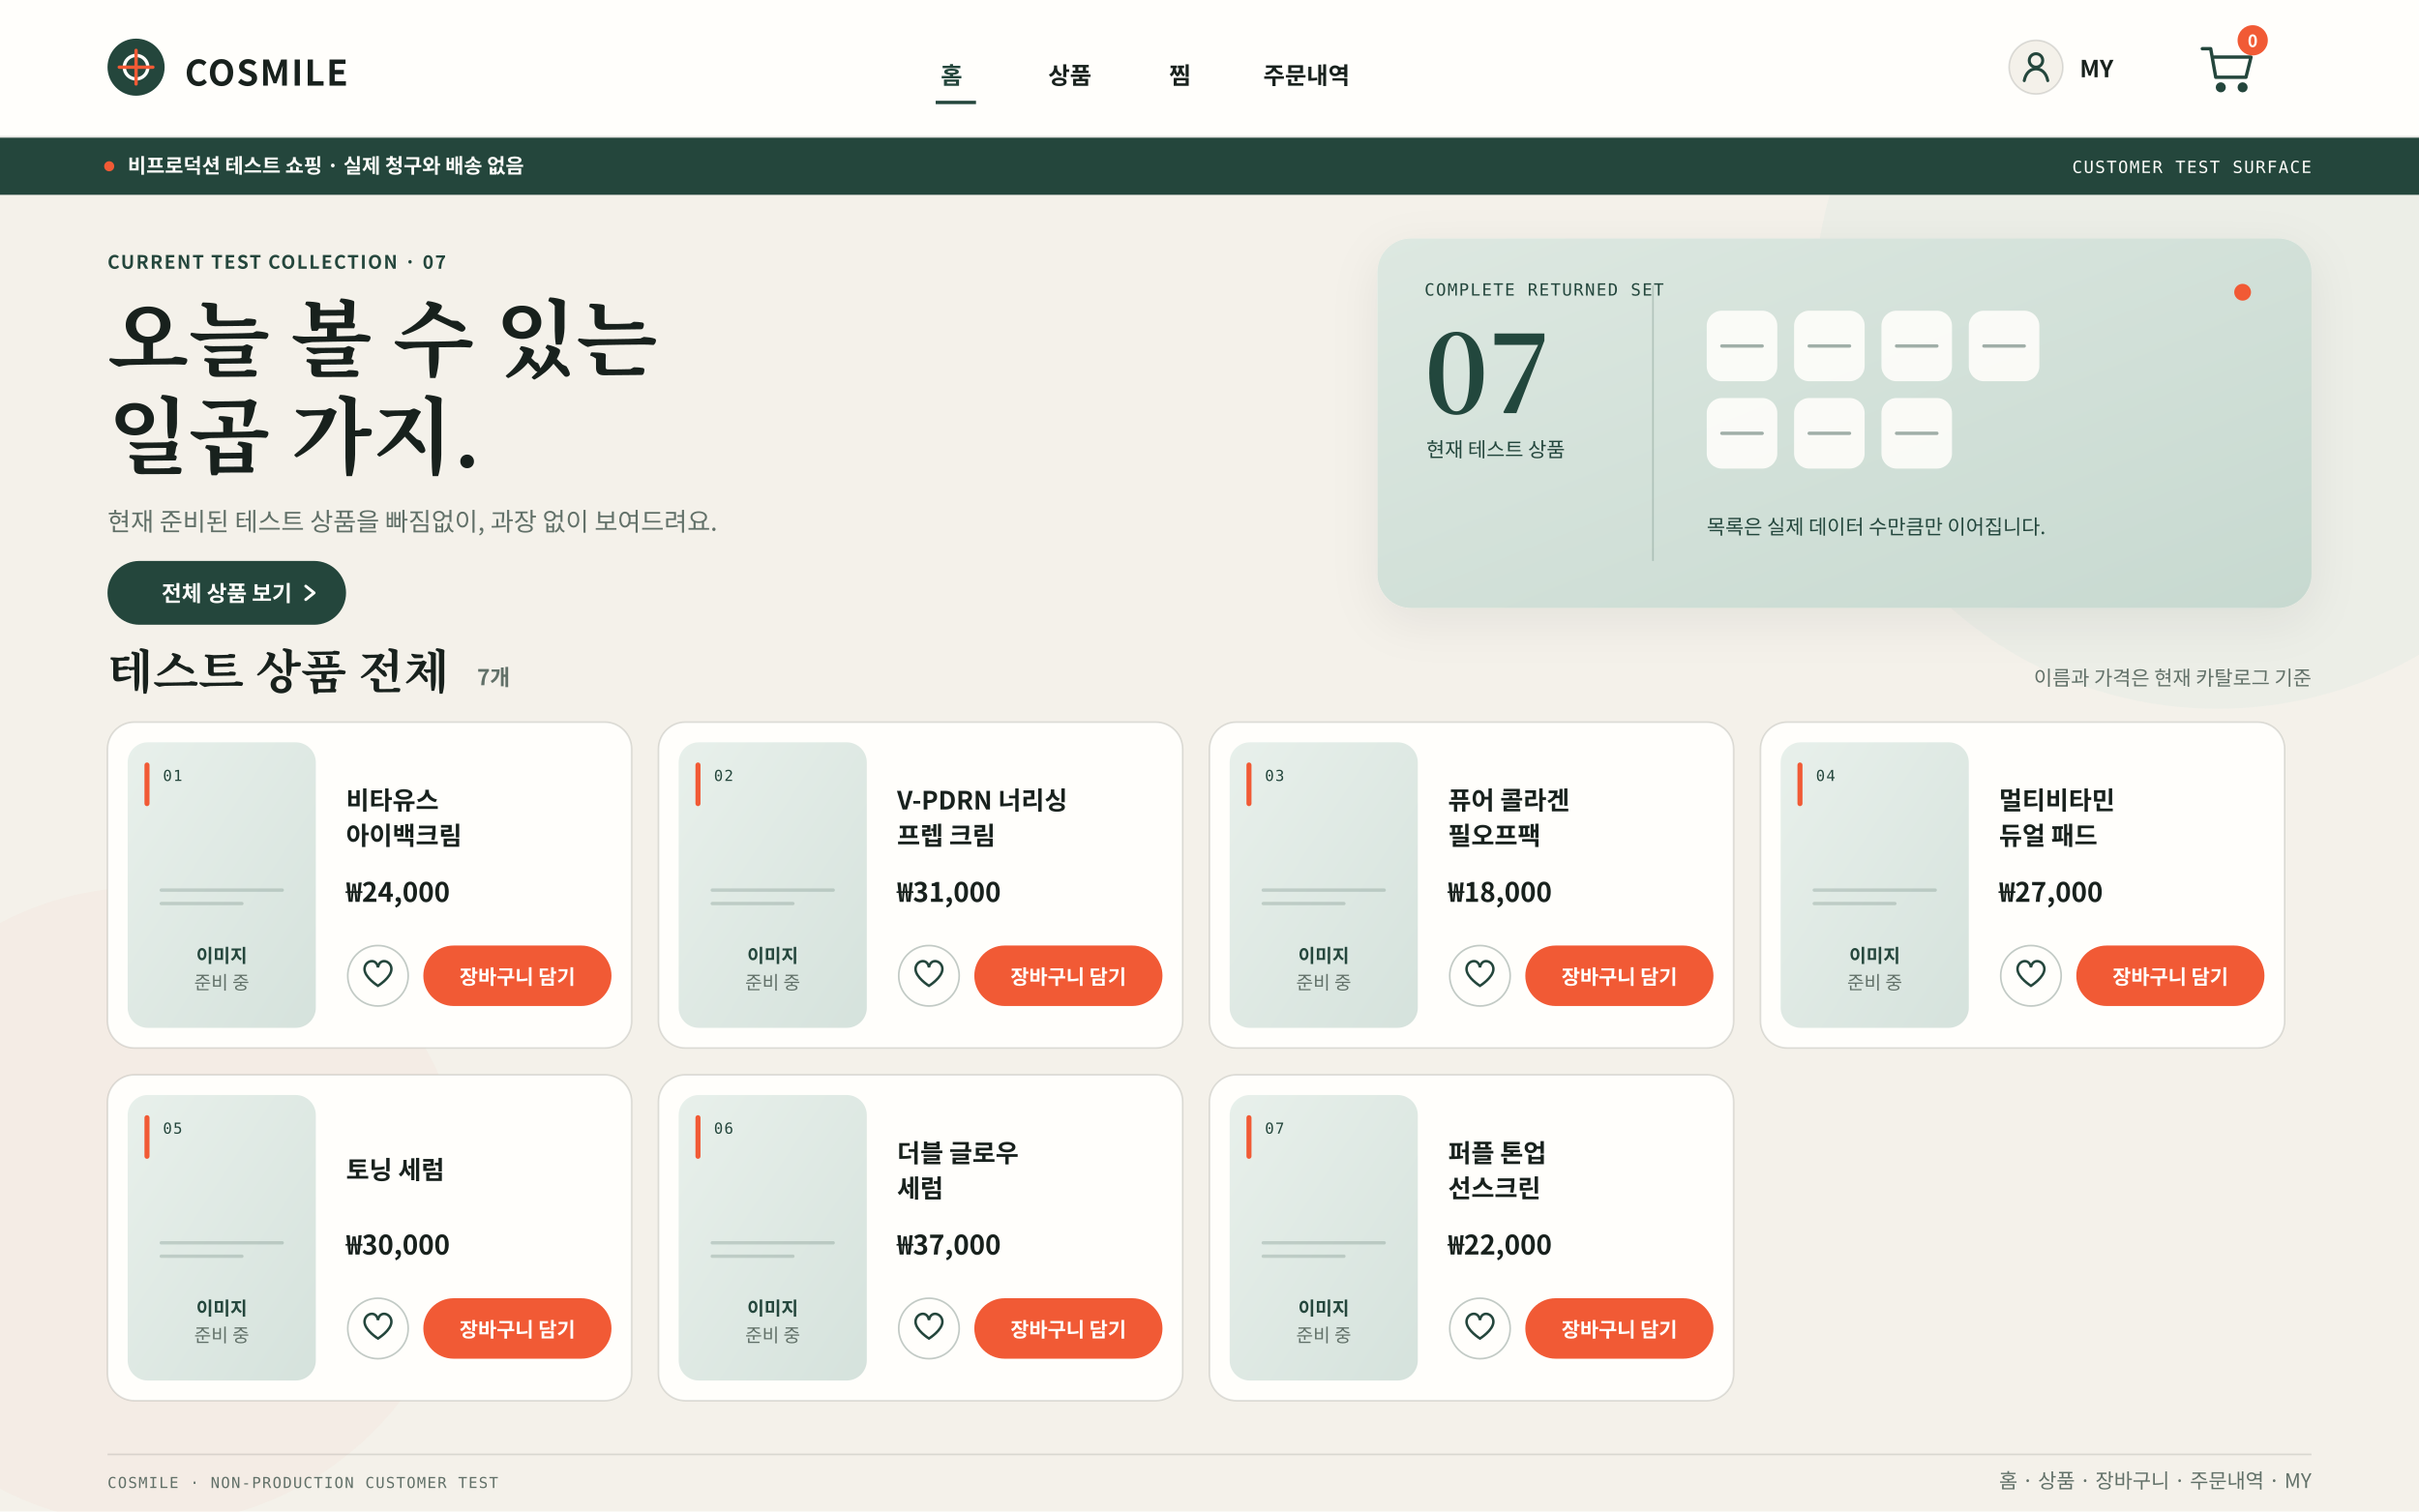
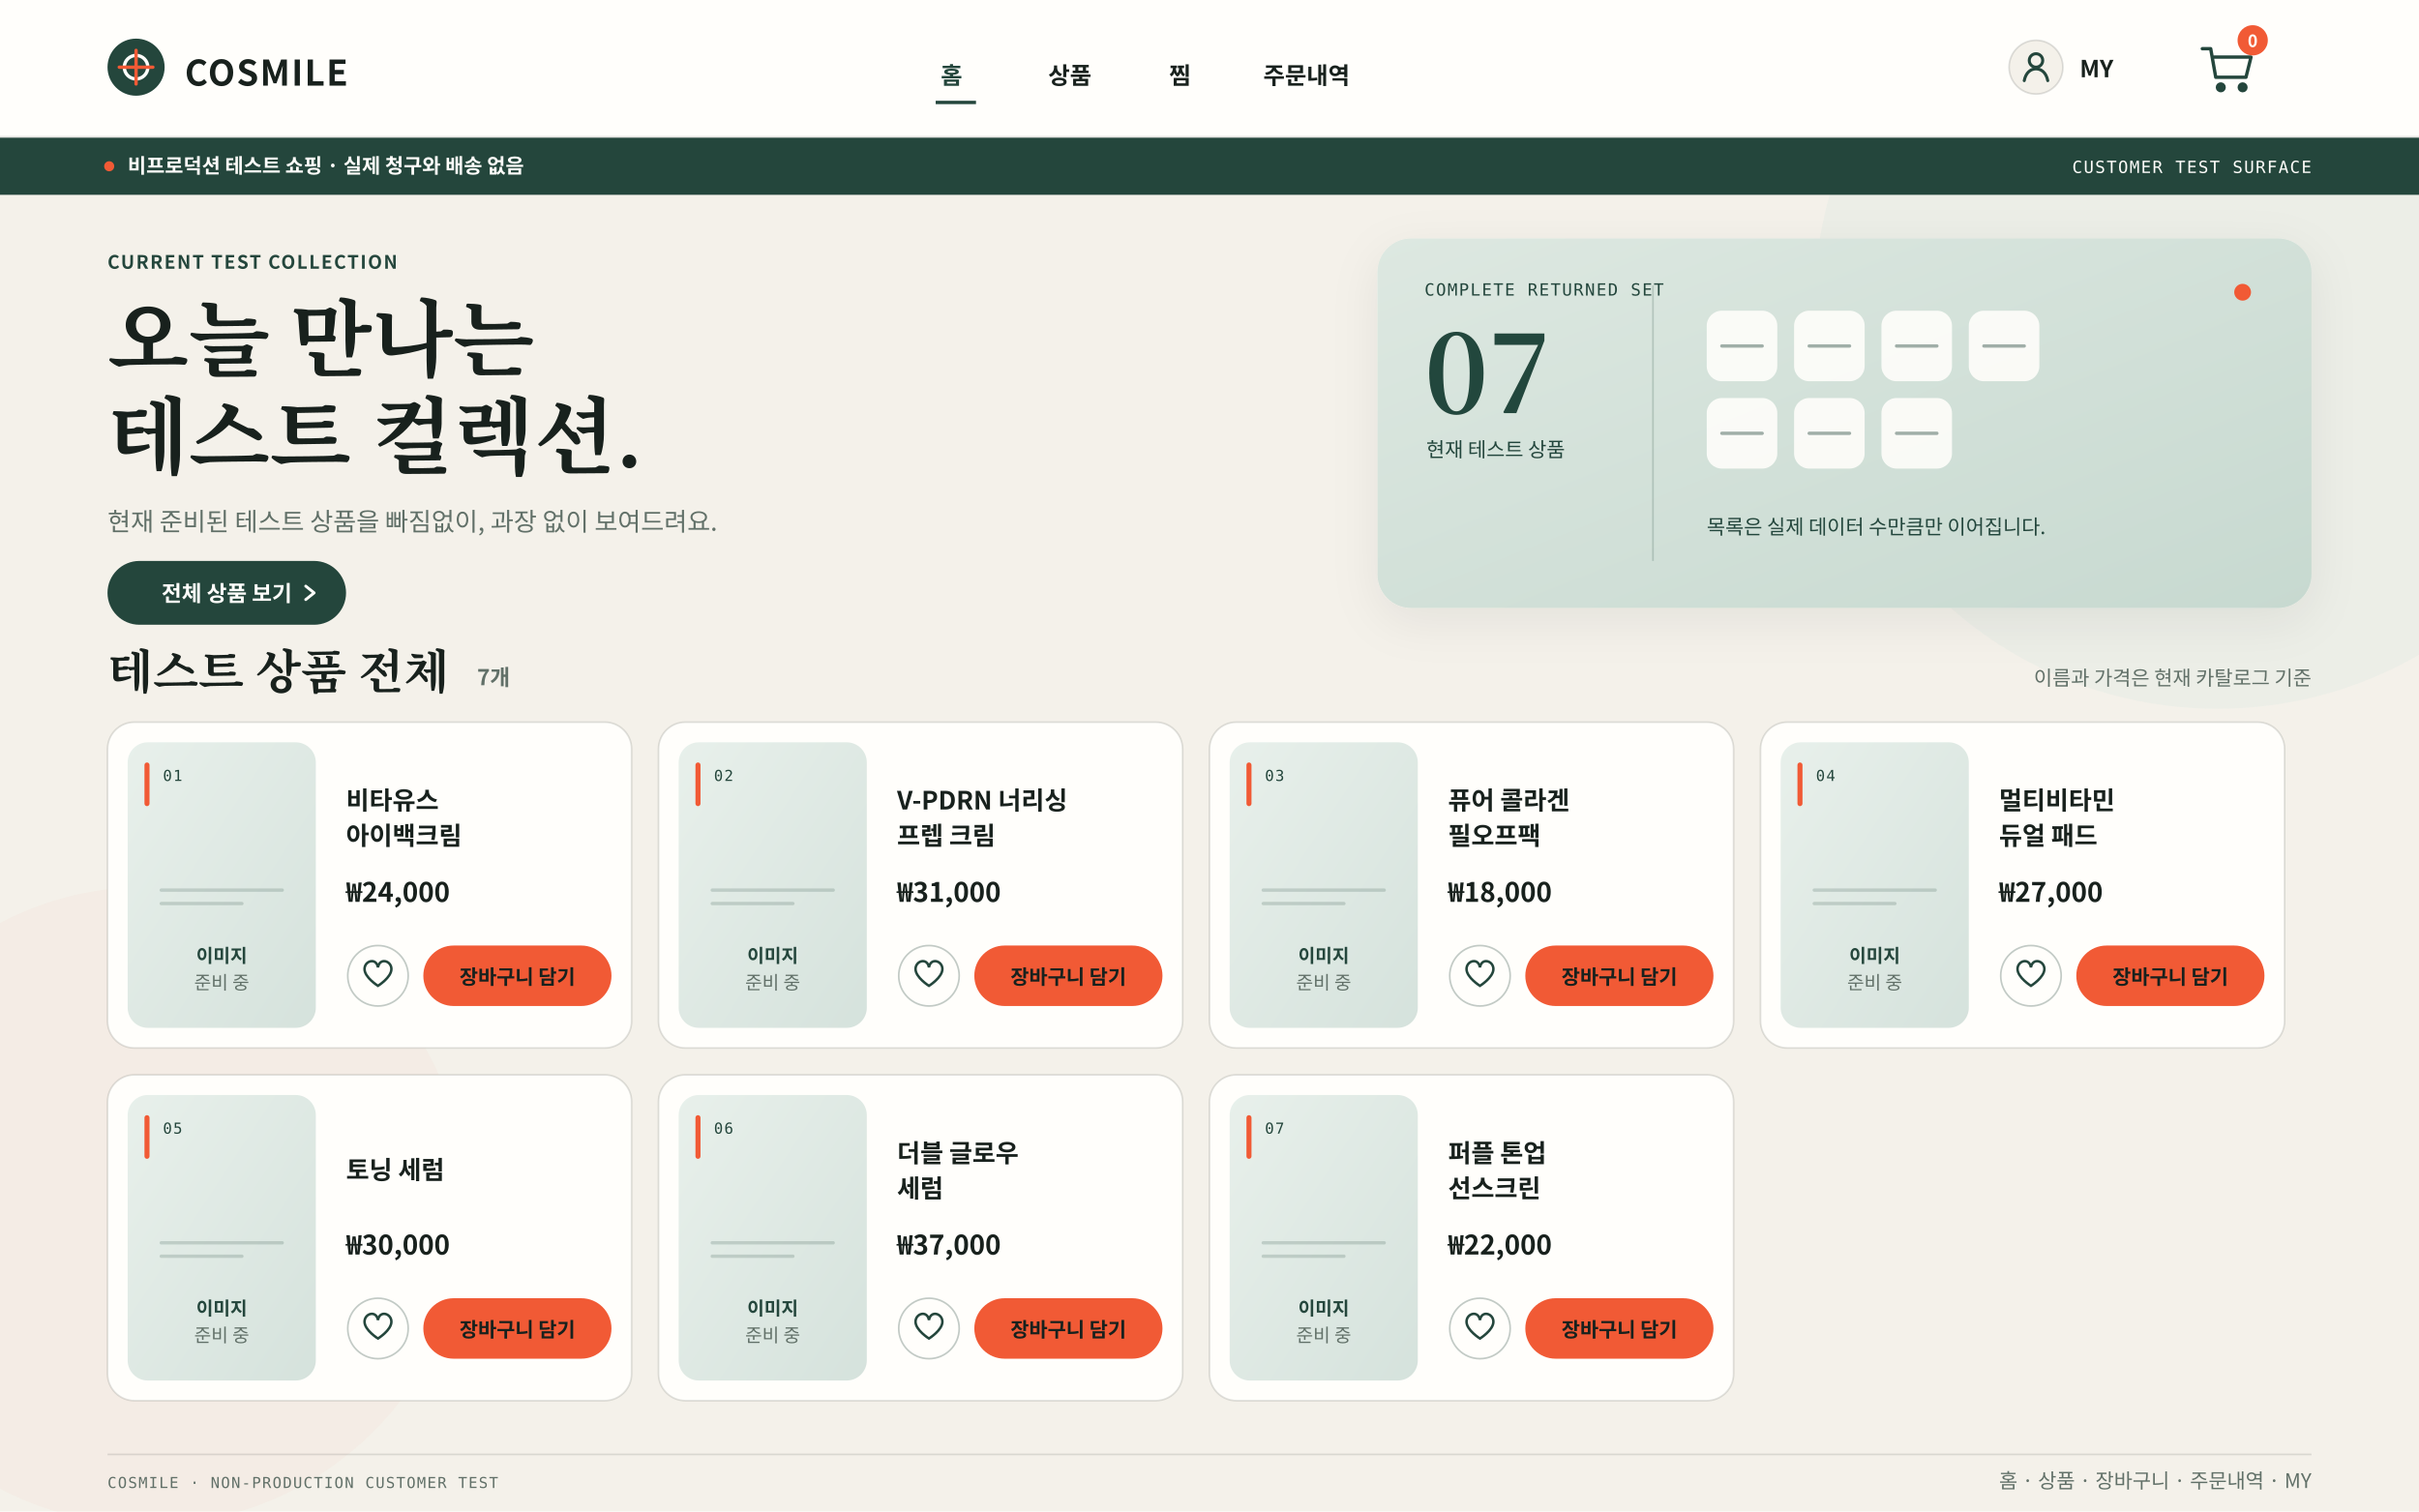
<svg xmlns="http://www.w3.org/2000/svg" width="1440" height="900" viewBox="0 0 1440 900" role="img" aria-labelledby="title desc">
  <defs>
    <linearGradient id="paperGlow" x1="0" y1="0" x2="1" y2="1">
      <stop offset="0" stop-color="#F8F6F0" />
      <stop offset="1" stop-color="#EEEAE1" />
    </linearGradient>
    <linearGradient id="mediaMist" x1="0" y1="0" x2="1" y2="1">
      <stop offset="0" stop-color="#E8F0EB" />
      <stop offset="1" stop-color="#D5E2DC" />
    </linearGradient>
    <linearGradient id="heroMist" x1="0" y1="0" x2="1" y2="1">
      <stop offset="0" stop-color="#DDE8E1" />
      <stop offset="1" stop-color="#C7D9D0" />
    </linearGradient>
    <filter id="softShadow" x="-20%" y="-20%" width="140%" height="160%">
      <feDropShadow dx="0" dy="8" stdDeviation="14" flood-color="#18211D" flood-opacity="0.07" />
    </filter>
    <style>
      text { font-family: "Noto Sans CJK KR", "Noto Sans CJK", sans-serif; fill: #18211D; }
      .serif { font-family: "Noto Serif CJK KR", "Noto Serif CJK", serif; }
      .utility { font-family: ui-monospace, "SFMono-Regular", Consolas, monospace; letter-spacing: .08em; }
      .label { font-size: 11px; font-weight: 700; letter-spacing: .08em; }
      .nav { font-size: 14px; font-weight: 600; }
      .name { font-size: 15px; font-weight: 700; }
      .price { font-size: 16px; font-weight: 700; font-variant-numeric: tabular-nums; }
      .small { font-size: 12px; }
      .muted { fill: #617068; }
      .pine { fill: #24463C; }
      .persimmon { fill: #F15A35; }
      .white { fill: #FFFEFB; }
      .line { stroke: rgba(24,33,29,.14); }
    </style>
  </defs>
  <rect width="1440" height="900" fill="#F4F1EA" />
  <circle cx="1320" cy="182" r="240" fill="#DDE8E1" opacity=".34" />
  <circle cx="88" cy="718" r="190" fill="#F15A35" opacity=".035" />
  <rect width="1440" height="82" fill="#FFFEFB" />
  <line x1="0" y1="81.5" x2="1440" y2="81.5" stroke="#18211D" stroke-opacity=".12" />
  <g transform="translate(64 23)">
    <rect width="34" height="34" rx="17" fill="#24463C" />
    <circle cx="17" cy="17" r="7" fill="none" stroke="#FFFEFB" stroke-width="2" />
    <path d="M17 7v20M7 17h20" stroke="#F15A35" stroke-width="2" stroke-linecap="round" />
  </g>
  <text x="110" y="51" font-size="21" font-weight="800" letter-spacing=".04em">COSMILE</text>
  <g class="nav">
    <text x="560" y="50" class="pine">홈</text>
    <text x="624" y="50">상품</text>
    <text x="696" y="50">찜</text>
    <text x="752" y="50">주문내역</text>
    <line x1="557" y1="61" x2="581" y2="61" stroke="#24463C" stroke-width="2" />
  </g>
  <g transform="translate(1195 23)">
    <circle cx="17" cy="17" r="16" fill="#F4F1EA" stroke="#18211D" stroke-opacity=".14" />
    <circle cx="17" cy="13" r="4" fill="none" stroke="#24463C" stroke-width="1.8" />
    <path d="M10 25c1-5 4-7 7-7s6 2 7 7" fill="none" stroke="#24463C" stroke-width="1.8" stroke-linecap="round" />
  </g>
  <text x="1238" y="46" class="nav">MY</text>
  <g transform="translate(1310 27)" fill="none" stroke="#24463C" stroke-width="2" stroke-linecap="round" stroke-linejoin="round">
    <path d="M1 2h5l3 17h18l3-12H8" />
    <circle cx="12" cy="25" r="2" fill="#24463C" />
    <circle cx="25" cy="25" r="2" fill="#24463C" />
  </g>
  <circle cx="1341" cy="24" r="9" fill="#F15A35" />
-   <text x="1341" y="28" text-anchor="middle" font-size="10" font-weight="800" class="white">0</text>
+   <text x="1341" y="28" text-anchor="middle" font-size="10" font-weight="800" class="white" data-bind="cartCount">0</text>
  <rect y="82" width="1440" height="34" fill="#24463C" />
  <circle cx="65" cy="99" r="3" fill="#F15A35" />
  <text x="76" y="103" font-size="12" font-weight="600" class="white">비프로덕션 테스트 쇼핑 · 실제 청구와 배송 없음</text>
  <text x="1376" y="103" text-anchor="end" class="utility white" font-size="10">CUSTOMER TEST SURFACE</text>
  <g transform="translate(64 142)">
-     <text x="0" y="18" class="label pine">CURRENT TEST COLLECTION · 07</text>
-     <text x="0" y="78" class="serif" font-size="50" font-weight="700">오늘 볼 수 있는</text>
-     <text x="0" y="136" class="serif" font-size="50" font-weight="700">일곱 가지.</text>
+     <text x="0" y="18" class="label pine">CURRENT TEST COLLECTION</text>
+     <text x="0" y="78" class="serif" font-size="50" font-weight="700">오늘 만나는</text>
+     <text x="0" y="136" class="serif" font-size="50" font-weight="700">테스트 컬렉션.</text>
    <text x="0" y="174" font-size="15" class="muted">현재 준비된 테스트 상품을 빠짐없이, 과장 없이 보여드려요.</text>
    <g transform="translate(0 192)">
      <rect width="142" height="38" rx="19" fill="#24463C" />
      <text x="71" y="24" text-anchor="middle" font-size="13" font-weight="700" class="white">전체 상품 보기</text>
      <path d="M118 15l5 4-5 4" fill="none" stroke="#FFFEFB" stroke-width="1.7" stroke-linecap="round" stroke-linejoin="round" />
    </g>
  </g>
  <g transform="translate(820 142)" filter="url(#softShadow)">
    <rect width="556" height="220" rx="20" fill="url(#heroMist)" />
    <text x="28" y="34" class="utility pine" font-size="10">COMPLETE RETURNED SET</text>
-     <text x="28" y="104" class="serif pine" font-size="64" font-weight="700">07</text>
+     <text x="28" y="104" class="serif pine" font-size="64" font-weight="700" data-bind="catalog.length">07</text>
    <text x="29" y="130" class="small pine">현재 테스트 상품</text>
    <line x1="164" y1="28" x2="164" y2="192" stroke="#24463C" stroke-opacity=".20" />
-     <g transform="translate(196 43)">
+     <g transform="translate(196 43)" data-repeat="catalog">
      <rect x="0" y="0" width="42" height="42" rx="9" fill="#FFFEFB" opacity=".88" />
      <rect x="52" y="0" width="42" height="42" rx="9" fill="#FFFEFB" opacity=".88" />
      <rect x="104" y="0" width="42" height="42" rx="9" fill="#FFFEFB" opacity=".88" />
      <rect x="156" y="0" width="42" height="42" rx="9" fill="#FFFEFB" opacity=".88" />
      <rect x="0" y="52" width="42" height="42" rx="9" fill="#FFFEFB" opacity=".88" />
      <rect x="52" y="52" width="42" height="42" rx="9" fill="#FFFEFB" opacity=".88" />
      <rect x="104" y="52" width="42" height="42" rx="9" fill="#FFFEFB" opacity=".88" />
      <path d="M9 21h24M61 21h24M113 21h24M165 21h24M9 73h24M61 73h24M113 73h24" stroke="#24463C" stroke-opacity=".42" stroke-width="2" stroke-linecap="round" />
    </g>
    <text x="196" y="176" class="small pine">목록은 실제 데이터 수만큼만 이어집니다.</text>
    <circle cx="515" cy="32" r="5" fill="#F15A35" />
  </g>
  <text x="64" y="410" class="serif" font-size="28" font-weight="700">테스트 상품 전체</text>
-   <text x="284" y="408" font-size="13" font-weight="700" class="muted">7개</text>
+   <text x="284" y="408" font-size="13" font-weight="700" class="muted" data-bind="catalog.length">7개</text>
  <text x="1376" y="408" text-anchor="end" class="small muted">이름과 가격은 현재 카탈로그 기준</text>
-   <g transform="translate(64 430)">
-     <rect width="312" height="194" rx="16" fill="#FFFEFB" stroke="#18211D" stroke-opacity=".13" />
-     <rect x="12" y="12" width="112" height="170" rx="12" fill="url(#mediaMist)" />
-     <rect x="22" y="24" width="3" height="26" rx="1.5" fill="#F15A35" />
-     <text x="33" y="35" class="utility pine" font-size="9">01</text>
-     <path d="M32 100h72M32 108h48" stroke="#24463C" stroke-opacity=".18" stroke-width="2" stroke-linecap="round" />
-     <text x="68" y="143" text-anchor="middle" font-size="11" font-weight="600" class="pine">이미지</text>
-     <text x="68" y="159" text-anchor="middle" font-size="11" class="muted">준비 중</text>
-     <text x="142" y="52" class="name">비타유스</text>
-     <text x="142" y="73" class="name">아이백크림</text>
-     <text x="142" y="107" class="price">₩24,000</text>
-     <circle cx="161" cy="151" r="18" fill="#FFFEFB" stroke="#24463C" stroke-opacity=".28" />
-     <path d="M153 147c0-5 7-7 8-1 1-6 8-4 8 1 0 5-8 10-8 10s-8-5-8-10z" fill="none" stroke="#24463C" stroke-width="1.5" />
-     <rect x="188" y="133" width="112" height="36" rx="18" fill="#F15A35" />
-     <text x="244" y="156" text-anchor="middle" font-size="12" font-weight="700" class="white">장바구니 담기</text>
-   </g>
-   <g transform="translate(392 430)">
-     <rect width="312" height="194" rx="16" fill="#FFFEFB" stroke="#18211D" stroke-opacity=".13" />
-     <rect x="12" y="12" width="112" height="170" rx="12" fill="url(#mediaMist)" />
-     <rect x="22" y="24" width="3" height="26" rx="1.5" fill="#F15A35" />
-     <text x="33" y="35" class="utility pine" font-size="9">02</text>
-     <path d="M32 100h72M32 108h48" stroke="#24463C" stroke-opacity=".18" stroke-width="2" stroke-linecap="round" />
-     <text x="68" y="143" text-anchor="middle" font-size="11" font-weight="600" class="pine">이미지</text>
-     <text x="68" y="159" text-anchor="middle" font-size="11" class="muted">준비 중</text>
-     <text x="142" y="52" class="name">V-PDRN 너리싱</text>
-     <text x="142" y="73" class="name">프렙 크림</text>
-     <text x="142" y="107" class="price">₩31,000</text>
-     <circle cx="161" cy="151" r="18" fill="#FFFEFB" stroke="#24463C" stroke-opacity=".28" />
-     <path d="M153 147c0-5 7-7 8-1 1-6 8-4 8 1 0 5-8 10-8 10s-8-5-8-10z" fill="none" stroke="#24463C" stroke-width="1.5" />
-     <rect x="188" y="133" width="112" height="36" rx="18" fill="#F15A35" />
-     <text x="244" y="156" text-anchor="middle" font-size="12" font-weight="700" class="white">장바구니 담기</text>
-   </g>
-   <g transform="translate(720 430)">
-     <rect width="312" height="194" rx="16" fill="#FFFEFB" stroke="#18211D" stroke-opacity=".13" />
-     <rect x="12" y="12" width="112" height="170" rx="12" fill="url(#mediaMist)" />
-     <rect x="22" y="24" width="3" height="26" rx="1.5" fill="#F15A35" />
-     <text x="33" y="35" class="utility pine" font-size="9">03</text>
-     <path d="M32 100h72M32 108h48" stroke="#24463C" stroke-opacity=".18" stroke-width="2" stroke-linecap="round" />
-     <text x="68" y="143" text-anchor="middle" font-size="11" font-weight="600" class="pine">이미지</text>
-     <text x="68" y="159" text-anchor="middle" font-size="11" class="muted">준비 중</text>
-     <text x="142" y="52" class="name">퓨어 콜라겐</text>
-     <text x="142" y="73" class="name">필오프팩</text>
-     <text x="142" y="107" class="price">₩18,000</text>
-     <circle cx="161" cy="151" r="18" fill="#FFFEFB" stroke="#24463C" stroke-opacity=".28" />
-     <path d="M153 147c0-5 7-7 8-1 1-6 8-4 8 1 0 5-8 10-8 10s-8-5-8-10z" fill="none" stroke="#24463C" stroke-width="1.5" />
-     <rect x="188" y="133" width="112" height="36" rx="18" fill="#F15A35" />
-     <text x="244" y="156" text-anchor="middle" font-size="12" font-weight="700" class="white">장바구니 담기</text>
-   </g>
-   <g transform="translate(1048 430)">
-     <rect width="312" height="194" rx="16" fill="#FFFEFB" stroke="#18211D" stroke-opacity=".13" />
-     <rect x="12" y="12" width="112" height="170" rx="12" fill="url(#mediaMist)" />
-     <rect x="22" y="24" width="3" height="26" rx="1.5" fill="#F15A35" />
-     <text x="33" y="35" class="utility pine" font-size="9">04</text>
-     <path d="M32 100h72M32 108h48" stroke="#24463C" stroke-opacity=".18" stroke-width="2" stroke-linecap="round" />
-     <text x="68" y="143" text-anchor="middle" font-size="11" font-weight="600" class="pine">이미지</text>
-     <text x="68" y="159" text-anchor="middle" font-size="11" class="muted">준비 중</text>
-     <text x="142" y="52" class="name">멀티비타민</text>
-     <text x="142" y="73" class="name">듀얼 패드</text>
-     <text x="142" y="107" class="price">₩27,000</text>
-     <circle cx="161" cy="151" r="18" fill="#FFFEFB" stroke="#24463C" stroke-opacity=".28" />
-     <path d="M153 147c0-5 7-7 8-1 1-6 8-4 8 1 0 5-8 10-8 10s-8-5-8-10z" fill="none" stroke="#24463C" stroke-width="1.5" />
-     <rect x="188" y="133" width="112" height="36" rx="18" fill="#F15A35" />
-     <text x="244" y="156" text-anchor="middle" font-size="12" font-weight="700" class="white">장바구니 담기</text>
-   </g>
-   <g transform="translate(64 640)">
-     <rect width="312" height="194" rx="16" fill="#FFFEFB" stroke="#18211D" stroke-opacity=".13" />
-     <rect x="12" y="12" width="112" height="170" rx="12" fill="url(#mediaMist)" />
-     <rect x="22" y="24" width="3" height="26" rx="1.5" fill="#F15A35" />
-     <text x="33" y="35" class="utility pine" font-size="9">05</text>
-     <path d="M32 100h72M32 108h48" stroke="#24463C" stroke-opacity=".18" stroke-width="2" stroke-linecap="round" />
-     <text x="68" y="143" text-anchor="middle" font-size="11" font-weight="600" class="pine">이미지</text>
-     <text x="68" y="159" text-anchor="middle" font-size="11" class="muted">준비 중</text>
-     <text x="142" y="62" class="name">토닝 세럼</text>
-     <text x="142" y="107" class="price">₩30,000</text>
-     <circle cx="161" cy="151" r="18" fill="#FFFEFB" stroke="#24463C" stroke-opacity=".28" />
-     <path d="M153 147c0-5 7-7 8-1 1-6 8-4 8 1 0 5-8 10-8 10s-8-5-8-10z" fill="none" stroke="#24463C" stroke-width="1.5" />
-     <rect x="188" y="133" width="112" height="36" rx="18" fill="#F15A35" />
-     <text x="244" y="156" text-anchor="middle" font-size="12" font-weight="700" class="white">장바구니 담기</text>
-   </g>
-   <g transform="translate(392 640)">
-     <rect width="312" height="194" rx="16" fill="#FFFEFB" stroke="#18211D" stroke-opacity=".13" />
-     <rect x="12" y="12" width="112" height="170" rx="12" fill="url(#mediaMist)" />
-     <rect x="22" y="24" width="3" height="26" rx="1.5" fill="#F15A35" />
-     <text x="33" y="35" class="utility pine" font-size="9">06</text>
-     <path d="M32 100h72M32 108h48" stroke="#24463C" stroke-opacity=".18" stroke-width="2" stroke-linecap="round" />
-     <text x="68" y="143" text-anchor="middle" font-size="11" font-weight="600" class="pine">이미지</text>
-     <text x="68" y="159" text-anchor="middle" font-size="11" class="muted">준비 중</text>
-     <text x="142" y="52" class="name">더블 글로우</text>
-     <text x="142" y="73" class="name">세럼</text>
-     <text x="142" y="107" class="price">₩37,000</text>
-     <circle cx="161" cy="151" r="18" fill="#FFFEFB" stroke="#24463C" stroke-opacity=".28" />
-     <path d="M153 147c0-5 7-7 8-1 1-6 8-4 8 1 0 5-8 10-8 10s-8-5-8-10z" fill="none" stroke="#24463C" stroke-width="1.5" />
-     <rect x="188" y="133" width="112" height="36" rx="18" fill="#F15A35" />
-     <text x="244" y="156" text-anchor="middle" font-size="12" font-weight="700" class="white">장바구니 담기</text>
-   </g>
-   <g transform="translate(720 640)">
-     <rect width="312" height="194" rx="16" fill="#FFFEFB" stroke="#18211D" stroke-opacity=".13" />
-     <rect x="12" y="12" width="112" height="170" rx="12" fill="url(#mediaMist)" />
-     <rect x="22" y="24" width="3" height="26" rx="1.5" fill="#F15A35" />
-     <text x="33" y="35" class="utility pine" font-size="9">07</text>
-     <path d="M32 100h72M32 108h48" stroke="#24463C" stroke-opacity=".18" stroke-width="2" stroke-linecap="round" />
-     <text x="68" y="143" text-anchor="middle" font-size="11" font-weight="600" class="pine">이미지</text>
-     <text x="68" y="159" text-anchor="middle" font-size="11" class="muted">준비 중</text>
-     <text x="142" y="52" class="name">퍼플 톤업</text>
-     <text x="142" y="73" class="name">선스크린</text>
-     <text x="142" y="107" class="price">₩22,000</text>
-     <circle cx="161" cy="151" r="18" fill="#FFFEFB" stroke="#24463C" stroke-opacity=".28" />
-     <path d="M153 147c0-5 7-7 8-1 1-6 8-4 8 1 0 5-8 10-8 10s-8-5-8-10z" fill="none" stroke="#24463C" stroke-width="1.5" />
-     <rect x="188" y="133" width="112" height="36" rx="18" fill="#F15A35" />
-     <text x="244" y="156" text-anchor="middle" font-size="12" font-weight="700" class="white">장바구니 담기</text>
+   <g transform="translate(64 430)" data-bind="catalog[0]" data-variant="desktop-horizontal">
+     <rect width="312" height="194" rx="16" fill="#FFFEFB" stroke="#18211D" stroke-opacity=".13" />
+     <rect x="12" y="12" width="112" height="170" rx="12" fill="url(#mediaMist)" />
+     <rect x="22" y="24" width="3" height="26" rx="1.5" fill="#F15A35" />
+     <text x="33" y="35" class="utility pine" font-size="9" data-bind="index + 1">01</text>
+     <path d="M32 100h72M32 108h48" stroke="#24463C" stroke-opacity=".18" stroke-width="2" stroke-linecap="round" />
+     <text x="68" y="143" text-anchor="middle" font-size="11" font-weight="600" class="pine">이미지</text>
+     <text x="68" y="159" text-anchor="middle" font-size="11" class="muted">준비 중</text>
+     <text x="142" y="52" class="name" data-bind="item.displayName">비타유스</text>
+     <text x="142" y="73" class="name" data-bind="item.displayName">아이백크림</text>
+     <text x="142" y="107" class="price" data-bind="formatKRW(item.price)">₩24,000</text>
+     <circle cx="161" cy="151" r="18" fill="#FFFEFB" stroke="#24463C" stroke-opacity=".28" />
+     <path d="M153 147c0-5 7-7 8-1 1-6 8-4 8 1 0 5-8 10-8 10s-8-5-8-10z" fill="none" stroke="#24463C" stroke-width="1.5" />
+     <rect x="188" y="133" width="112" height="36" rx="18" fill="#F15A35" />
+     <text x="244" y="156" text-anchor="middle" font-size="12" font-weight="700">장바구니 담기</text>
+   </g>
+   <g transform="translate(392 430)" data-bind="catalog[1]" data-variant="desktop-horizontal">
+     <rect width="312" height="194" rx="16" fill="#FFFEFB" stroke="#18211D" stroke-opacity=".13" />
+     <rect x="12" y="12" width="112" height="170" rx="12" fill="url(#mediaMist)" />
+     <rect x="22" y="24" width="3" height="26" rx="1.5" fill="#F15A35" />
+     <text x="33" y="35" class="utility pine" font-size="9" data-bind="index + 1">02</text>
+     <path d="M32 100h72M32 108h48" stroke="#24463C" stroke-opacity=".18" stroke-width="2" stroke-linecap="round" />
+     <text x="68" y="143" text-anchor="middle" font-size="11" font-weight="600" class="pine">이미지</text>
+     <text x="68" y="159" text-anchor="middle" font-size="11" class="muted">준비 중</text>
+     <text x="142" y="52" class="name" data-bind="item.displayName">V-PDRN 너리싱</text>
+     <text x="142" y="73" class="name" data-bind="item.displayName">프렙 크림</text>
+     <text x="142" y="107" class="price" data-bind="formatKRW(item.price)">₩31,000</text>
+     <circle cx="161" cy="151" r="18" fill="#FFFEFB" stroke="#24463C" stroke-opacity=".28" />
+     <path d="M153 147c0-5 7-7 8-1 1-6 8-4 8 1 0 5-8 10-8 10s-8-5-8-10z" fill="none" stroke="#24463C" stroke-width="1.5" />
+     <rect x="188" y="133" width="112" height="36" rx="18" fill="#F15A35" />
+     <text x="244" y="156" text-anchor="middle" font-size="12" font-weight="700">장바구니 담기</text>
+   </g>
+   <g transform="translate(720 430)" data-bind="catalog[2]" data-variant="desktop-horizontal">
+     <rect width="312" height="194" rx="16" fill="#FFFEFB" stroke="#18211D" stroke-opacity=".13" />
+     <rect x="12" y="12" width="112" height="170" rx="12" fill="url(#mediaMist)" />
+     <rect x="22" y="24" width="3" height="26" rx="1.5" fill="#F15A35" />
+     <text x="33" y="35" class="utility pine" font-size="9" data-bind="index + 1">03</text>
+     <path d="M32 100h72M32 108h48" stroke="#24463C" stroke-opacity=".18" stroke-width="2" stroke-linecap="round" />
+     <text x="68" y="143" text-anchor="middle" font-size="11" font-weight="600" class="pine">이미지</text>
+     <text x="68" y="159" text-anchor="middle" font-size="11" class="muted">준비 중</text>
+     <text x="142" y="52" class="name" data-bind="item.displayName">퓨어 콜라겐</text>
+     <text x="142" y="73" class="name" data-bind="item.displayName">필오프팩</text>
+     <text x="142" y="107" class="price" data-bind="formatKRW(item.price)">₩18,000</text>
+     <circle cx="161" cy="151" r="18" fill="#FFFEFB" stroke="#24463C" stroke-opacity=".28" />
+     <path d="M153 147c0-5 7-7 8-1 1-6 8-4 8 1 0 5-8 10-8 10s-8-5-8-10z" fill="none" stroke="#24463C" stroke-width="1.5" />
+     <rect x="188" y="133" width="112" height="36" rx="18" fill="#F15A35" />
+     <text x="244" y="156" text-anchor="middle" font-size="12" font-weight="700">장바구니 담기</text>
+   </g>
+   <g transform="translate(1048 430)" data-bind="catalog[3]" data-variant="desktop-horizontal">
+     <rect width="312" height="194" rx="16" fill="#FFFEFB" stroke="#18211D" stroke-opacity=".13" />
+     <rect x="12" y="12" width="112" height="170" rx="12" fill="url(#mediaMist)" />
+     <rect x="22" y="24" width="3" height="26" rx="1.5" fill="#F15A35" />
+     <text x="33" y="35" class="utility pine" font-size="9" data-bind="index + 1">04</text>
+     <path d="M32 100h72M32 108h48" stroke="#24463C" stroke-opacity=".18" stroke-width="2" stroke-linecap="round" />
+     <text x="68" y="143" text-anchor="middle" font-size="11" font-weight="600" class="pine">이미지</text>
+     <text x="68" y="159" text-anchor="middle" font-size="11" class="muted">준비 중</text>
+     <text x="142" y="52" class="name" data-bind="item.displayName">멀티비타민</text>
+     <text x="142" y="73" class="name" data-bind="item.displayName">듀얼 패드</text>
+     <text x="142" y="107" class="price" data-bind="formatKRW(item.price)">₩27,000</text>
+     <circle cx="161" cy="151" r="18" fill="#FFFEFB" stroke="#24463C" stroke-opacity=".28" />
+     <path d="M153 147c0-5 7-7 8-1 1-6 8-4 8 1 0 5-8 10-8 10s-8-5-8-10z" fill="none" stroke="#24463C" stroke-width="1.5" />
+     <rect x="188" y="133" width="112" height="36" rx="18" fill="#F15A35" />
+     <text x="244" y="156" text-anchor="middle" font-size="12" font-weight="700">장바구니 담기</text>
+   </g>
+   <g transform="translate(64 640)" data-bind="catalog[4]" data-variant="desktop-horizontal">
+     <rect width="312" height="194" rx="16" fill="#FFFEFB" stroke="#18211D" stroke-opacity=".13" />
+     <rect x="12" y="12" width="112" height="170" rx="12" fill="url(#mediaMist)" />
+     <rect x="22" y="24" width="3" height="26" rx="1.5" fill="#F15A35" />
+     <text x="33" y="35" class="utility pine" font-size="9" data-bind="index + 1">05</text>
+     <path d="M32 100h72M32 108h48" stroke="#24463C" stroke-opacity=".18" stroke-width="2" stroke-linecap="round" />
+     <text x="68" y="143" text-anchor="middle" font-size="11" font-weight="600" class="pine">이미지</text>
+     <text x="68" y="159" text-anchor="middle" font-size="11" class="muted">준비 중</text>
+     <text x="142" y="62" class="name" data-bind="item.displayName">토닝 세럼</text>
+     <text x="142" y="107" class="price" data-bind="formatKRW(item.price)">₩30,000</text>
+     <circle cx="161" cy="151" r="18" fill="#FFFEFB" stroke="#24463C" stroke-opacity=".28" />
+     <path d="M153 147c0-5 7-7 8-1 1-6 8-4 8 1 0 5-8 10-8 10s-8-5-8-10z" fill="none" stroke="#24463C" stroke-width="1.5" />
+     <rect x="188" y="133" width="112" height="36" rx="18" fill="#F15A35" />
+     <text x="244" y="156" text-anchor="middle" font-size="12" font-weight="700">장바구니 담기</text>
+   </g>
+   <g transform="translate(392 640)" data-bind="catalog[5]" data-variant="desktop-horizontal">
+     <rect width="312" height="194" rx="16" fill="#FFFEFB" stroke="#18211D" stroke-opacity=".13" />
+     <rect x="12" y="12" width="112" height="170" rx="12" fill="url(#mediaMist)" />
+     <rect x="22" y="24" width="3" height="26" rx="1.5" fill="#F15A35" />
+     <text x="33" y="35" class="utility pine" font-size="9" data-bind="index + 1">06</text>
+     <path d="M32 100h72M32 108h48" stroke="#24463C" stroke-opacity=".18" stroke-width="2" stroke-linecap="round" />
+     <text x="68" y="143" text-anchor="middle" font-size="11" font-weight="600" class="pine">이미지</text>
+     <text x="68" y="159" text-anchor="middle" font-size="11" class="muted">준비 중</text>
+     <text x="142" y="52" class="name" data-bind="item.displayName">더블 글로우</text>
+     <text x="142" y="73" class="name" data-bind="item.displayName">세럼</text>
+     <text x="142" y="107" class="price" data-bind="formatKRW(item.price)">₩37,000</text>
+     <circle cx="161" cy="151" r="18" fill="#FFFEFB" stroke="#24463C" stroke-opacity=".28" />
+     <path d="M153 147c0-5 7-7 8-1 1-6 8-4 8 1 0 5-8 10-8 10s-8-5-8-10z" fill="none" stroke="#24463C" stroke-width="1.5" />
+     <rect x="188" y="133" width="112" height="36" rx="18" fill="#F15A35" />
+     <text x="244" y="156" text-anchor="middle" font-size="12" font-weight="700">장바구니 담기</text>
+   </g>
+   <g transform="translate(720 640)" data-bind="catalog[6]" data-variant="desktop-horizontal">
+     <rect width="312" height="194" rx="16" fill="#FFFEFB" stroke="#18211D" stroke-opacity=".13" />
+     <rect x="12" y="12" width="112" height="170" rx="12" fill="url(#mediaMist)" />
+     <rect x="22" y="24" width="3" height="26" rx="1.5" fill="#F15A35" />
+     <text x="33" y="35" class="utility pine" font-size="9" data-bind="index + 1">07</text>
+     <path d="M32 100h72M32 108h48" stroke="#24463C" stroke-opacity=".18" stroke-width="2" stroke-linecap="round" />
+     <text x="68" y="143" text-anchor="middle" font-size="11" font-weight="600" class="pine">이미지</text>
+     <text x="68" y="159" text-anchor="middle" font-size="11" class="muted">준비 중</text>
+     <text x="142" y="52" class="name" data-bind="item.displayName">퍼플 톤업</text>
+     <text x="142" y="73" class="name" data-bind="item.displayName">선스크린</text>
+     <text x="142" y="107" class="price" data-bind="formatKRW(item.price)">₩22,000</text>
+     <circle cx="161" cy="151" r="18" fill="#FFFEFB" stroke="#24463C" stroke-opacity=".28" />
+     <path d="M153 147c0-5 7-7 8-1 1-6 8-4 8 1 0 5-8 10-8 10s-8-5-8-10z" fill="none" stroke="#24463C" stroke-width="1.5" />
+     <rect x="188" y="133" width="112" height="36" rx="18" fill="#F15A35" />
+     <text x="244" y="156" text-anchor="middle" font-size="12" font-weight="700">장바구니 담기</text>
  </g>
  <line x1="64" y1="866" x2="1376" y2="866" stroke="#18211D" stroke-opacity=".12" />
  <text x="64" y="886" class="utility muted" font-size="9">COSMILE · NON-PRODUCTION CUSTOMER TEST</text>
  <text x="1376" y="886" text-anchor="end" class="small muted">홈 · 상품 · 장바구니 · 주문내역 · MY</text>
</svg>
